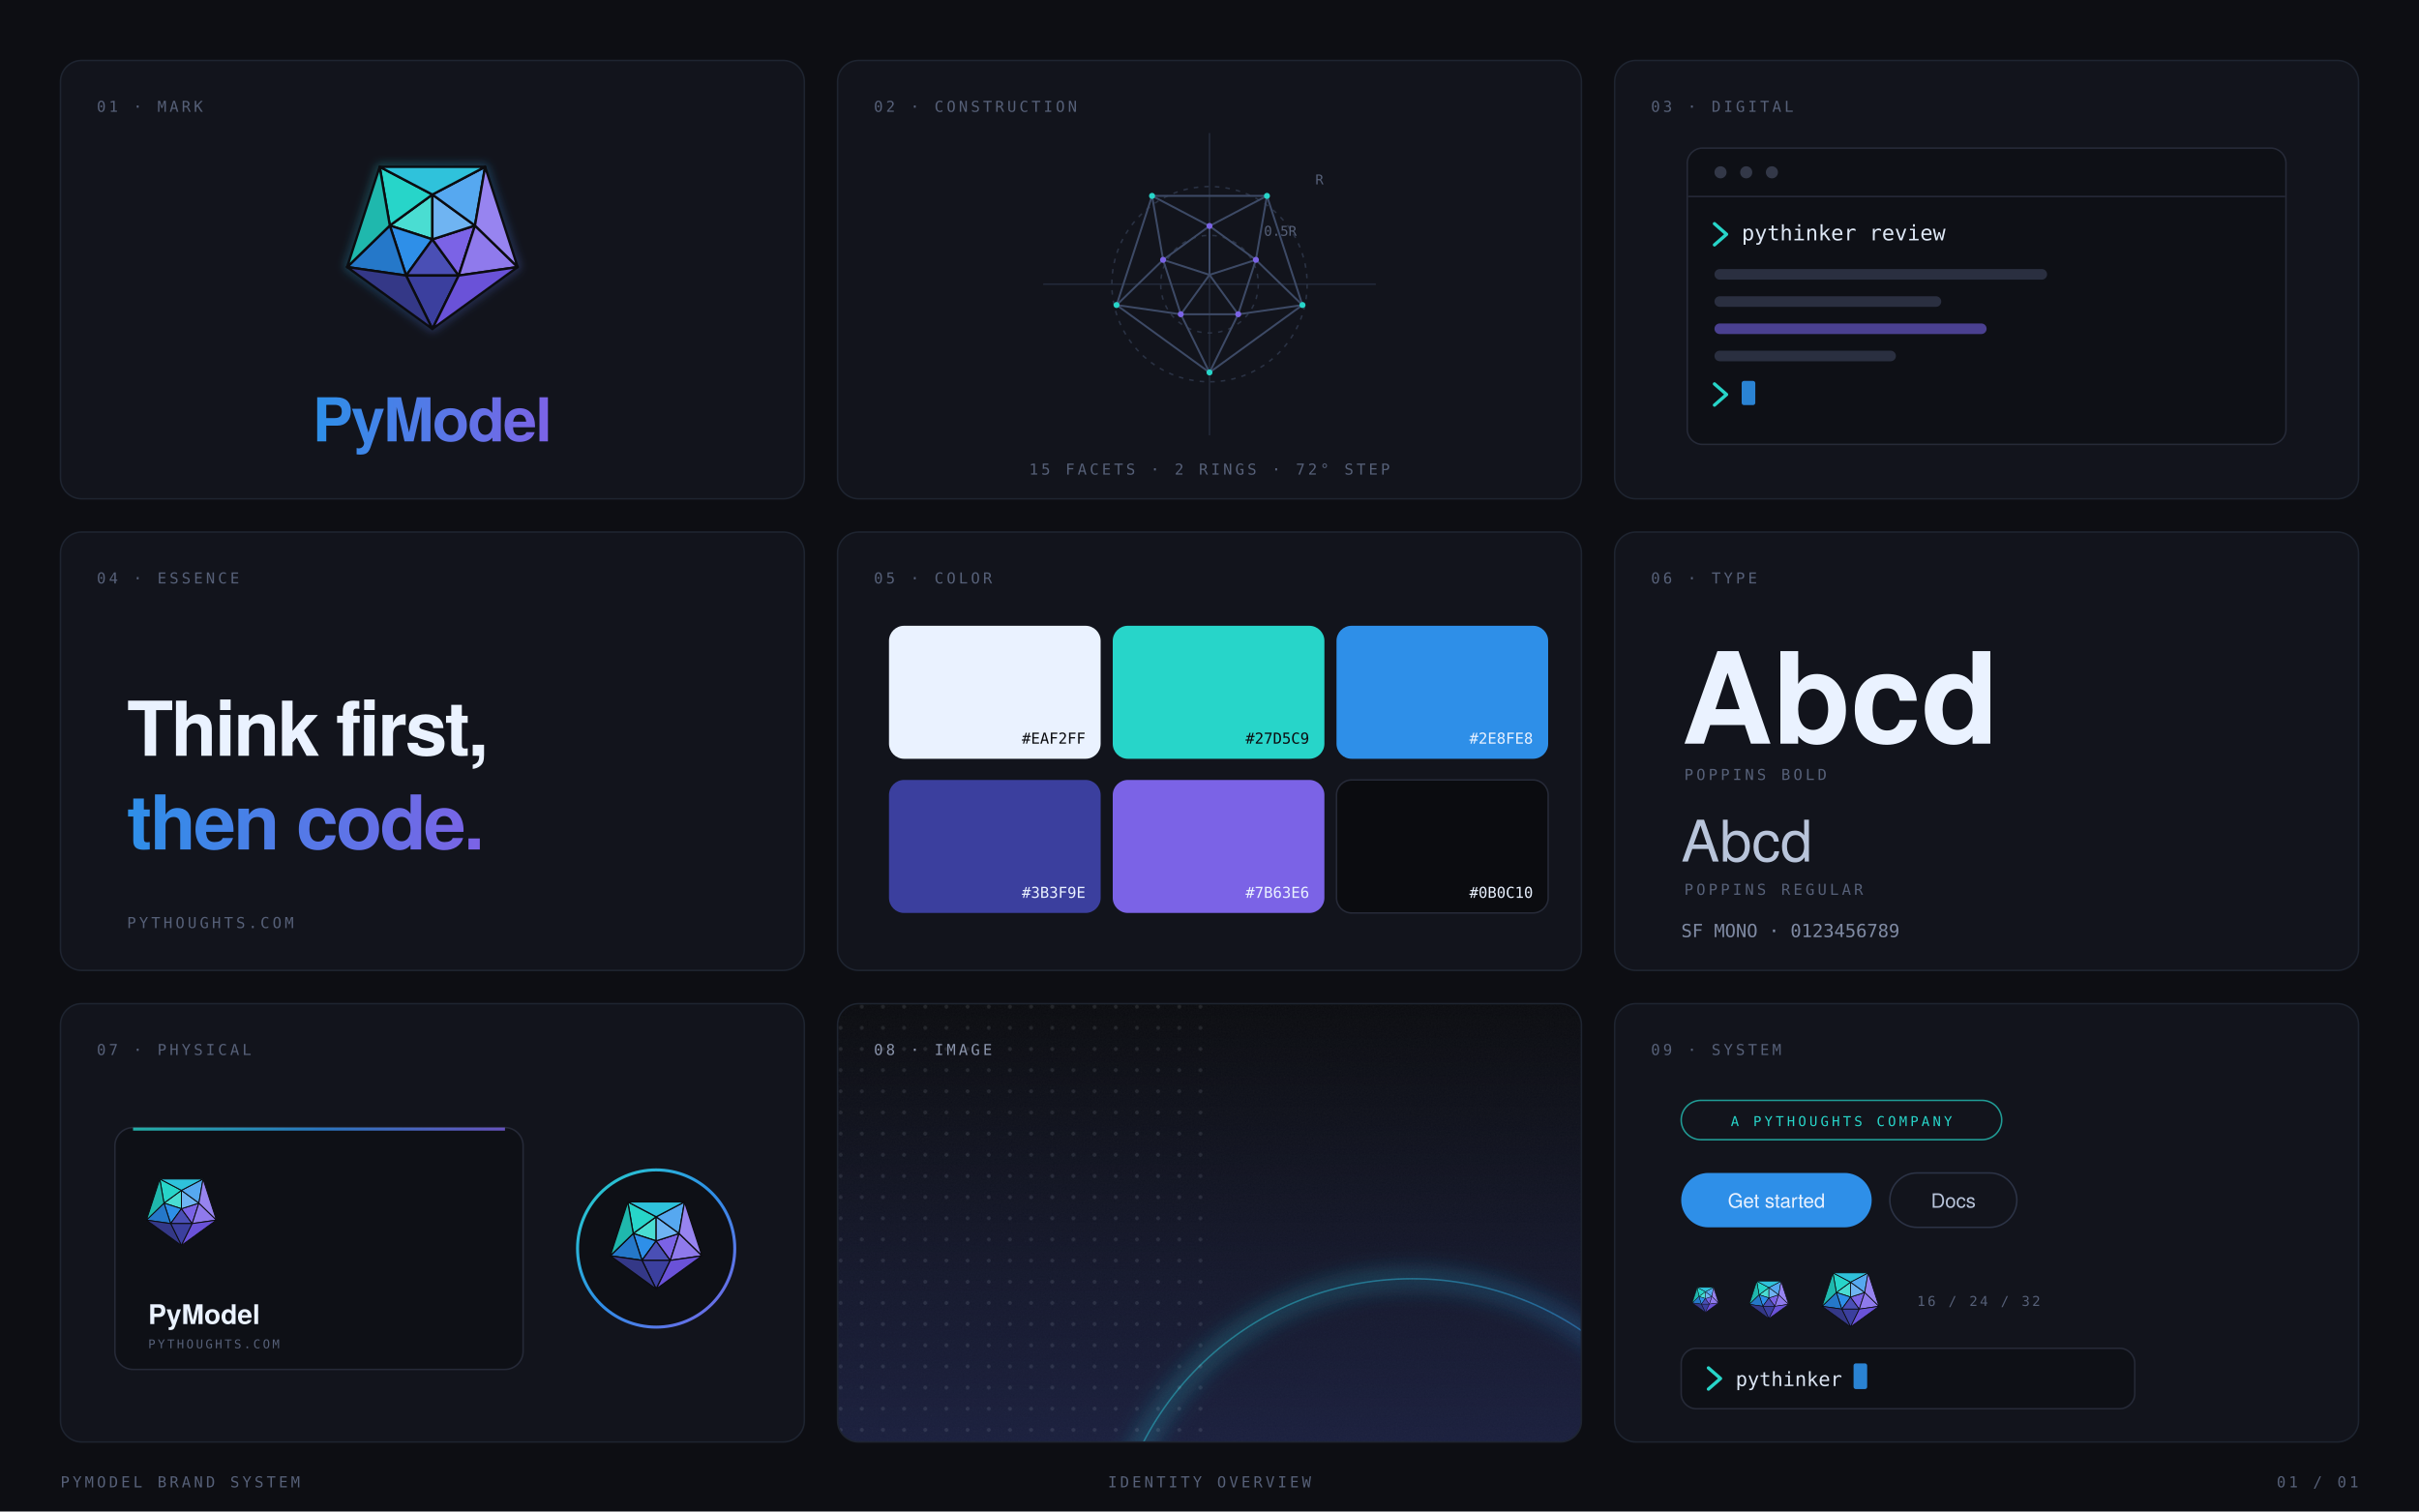
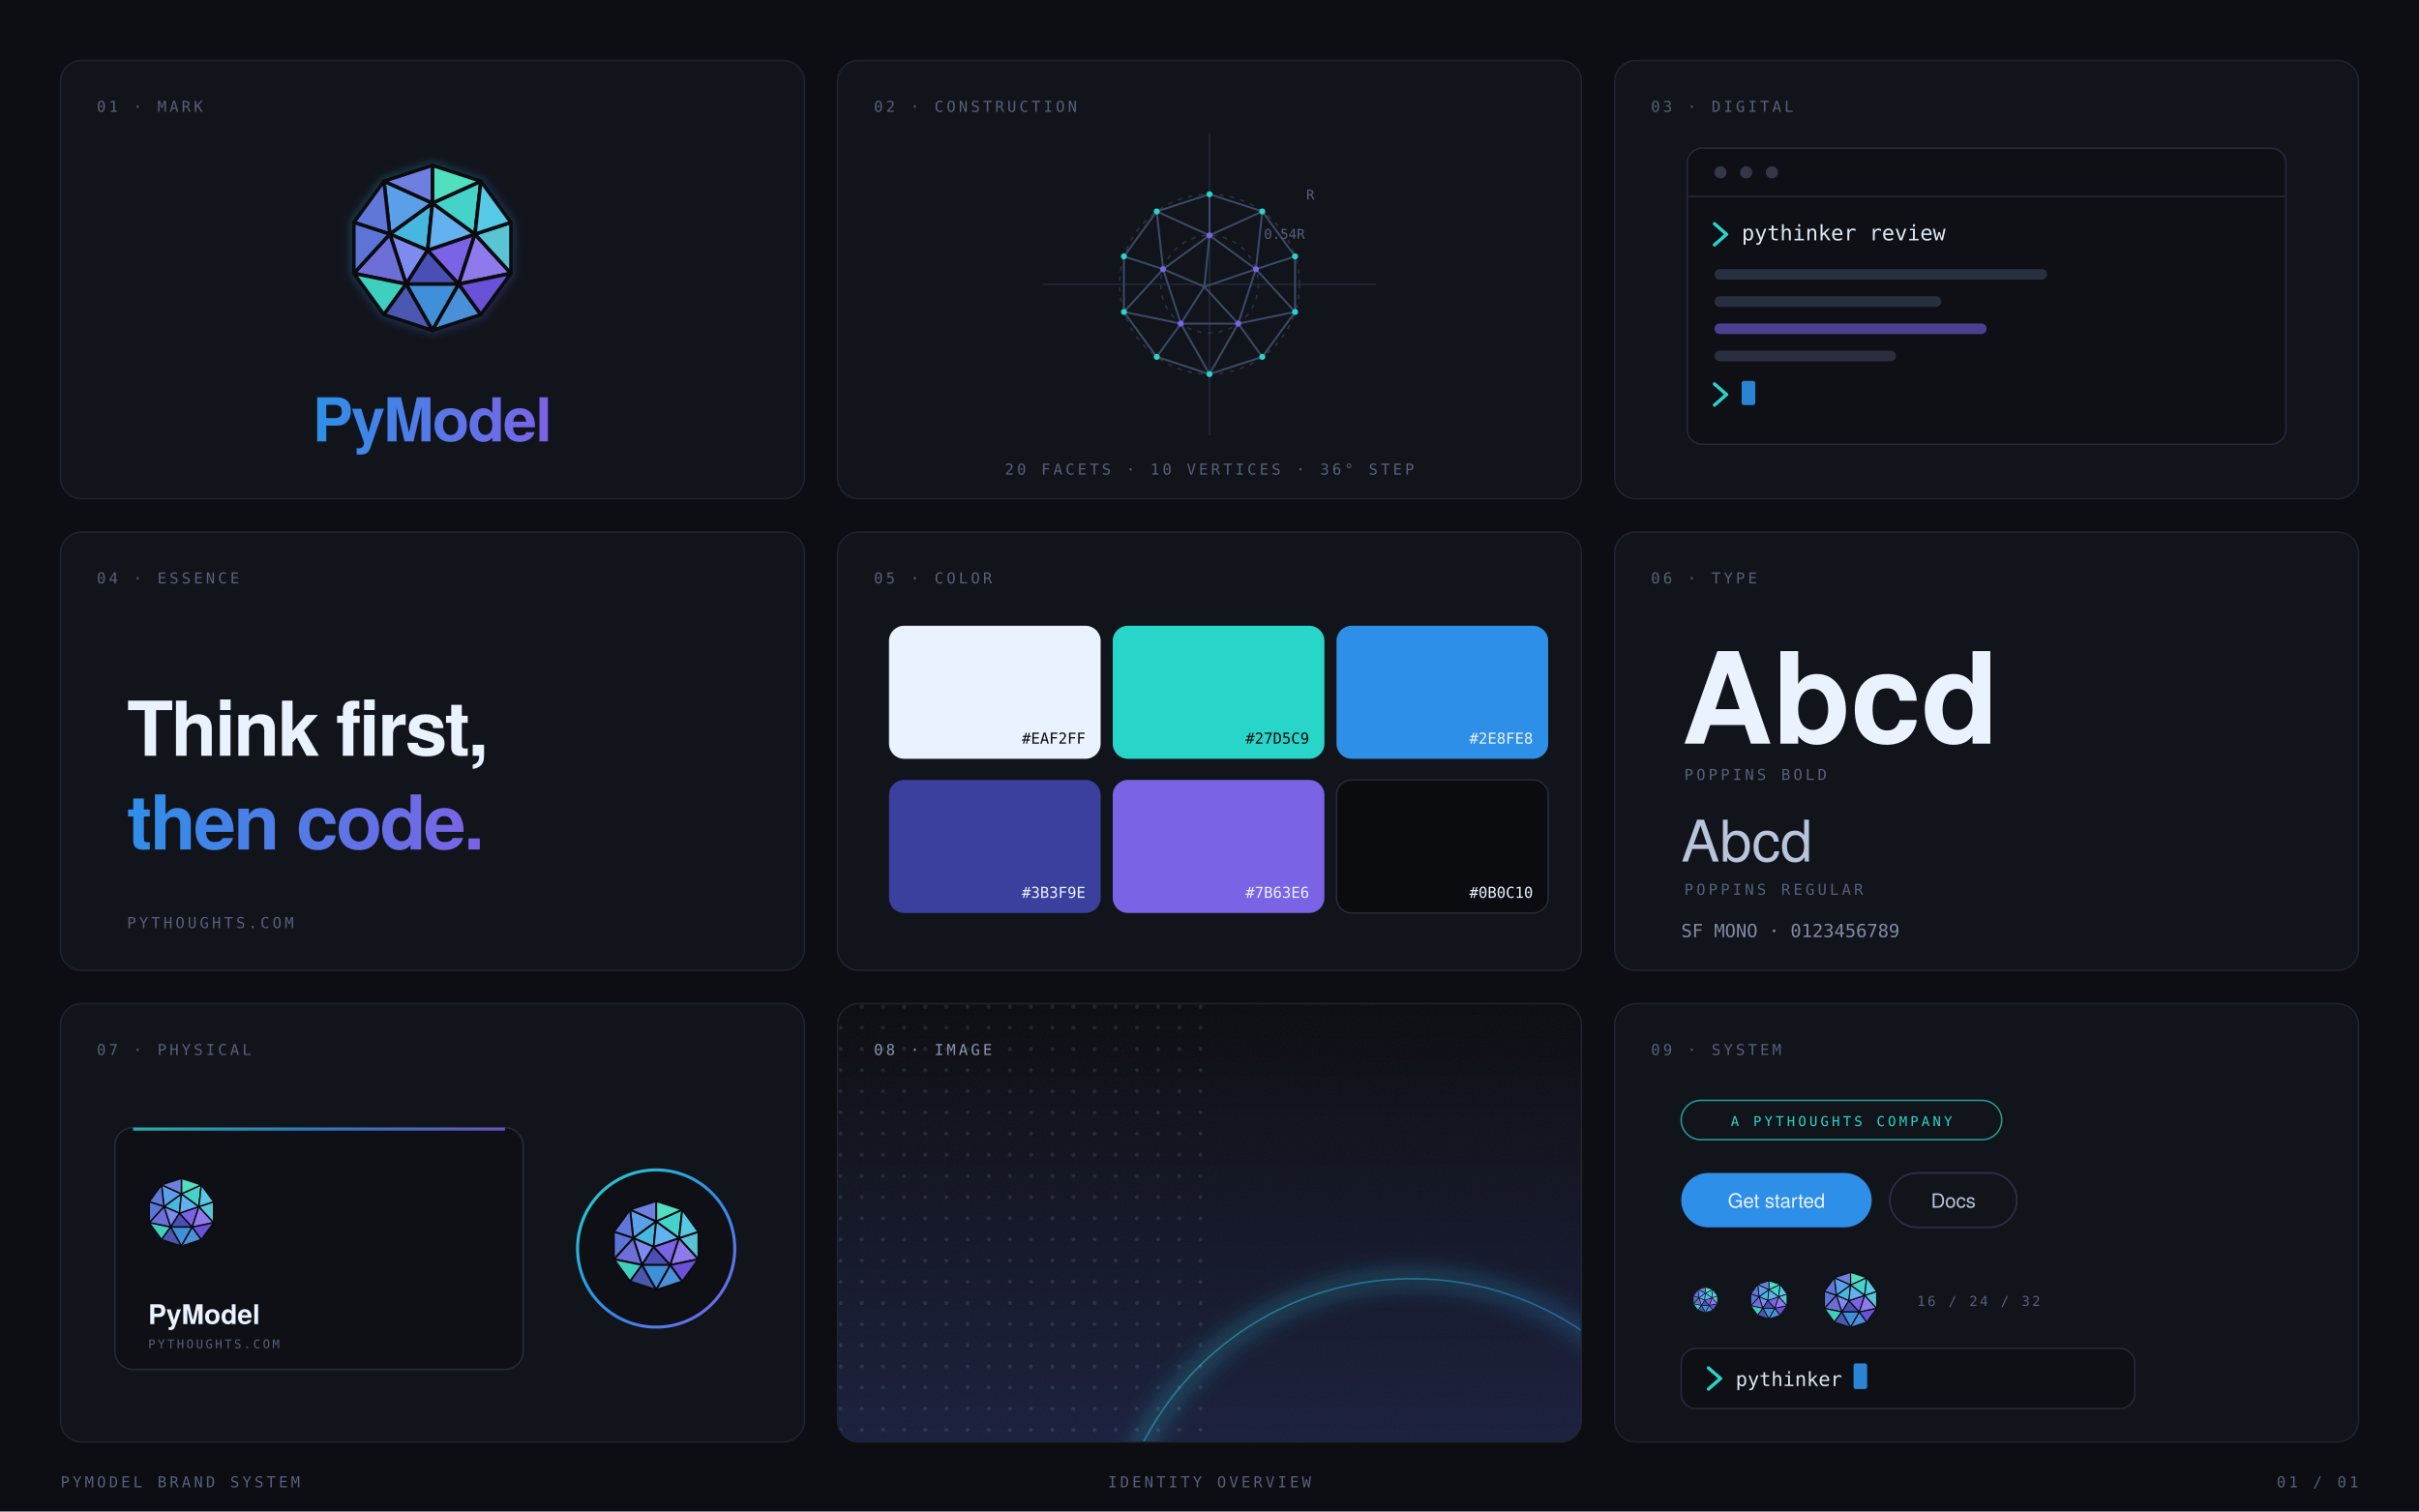
<svg xmlns="http://www.w3.org/2000/svg" xmlns:xlink="http://www.w3.org/1999/xlink" viewBox="0 0 1600 1000" role="img" aria-labelledby="title desc">
  <defs>
    <linearGradient id="word" x1="0" y1="0" x2="1" y2="0">
      <stop offset="0" stop-color="#2e8fe8" />
      <stop offset="1" stop-color="#7b63e6" />
    </linearGradient>
    <linearGradient id="rimG" x1="0" y1="0" x2="1" y2="1">
      <stop offset="0" stop-color="#27d5c9" />
      <stop offset="0.5" stop-color="#2e8fe8" />
      <stop offset="1" stop-color="#7b63e6" />
    </linearGradient>
    <linearGradient id="hairG" x1="0" y1="0" x2="1" y2="0">
      <stop offset="0" stop-color="#27d5c9" />
      <stop offset="0.5" stop-color="#2e8fe8" />
      <stop offset="1" stop-color="#7b63e6" />
    </linearGradient>
    <linearGradient id="skyG" x1="0" y1="0" x2="0" y2="1">
      <stop offset="0" stop-color="#0b0c10" />
      <stop offset="1" stop-color="#1a1f3d" />
    </linearGradient>
    <filter id="soft" x="-40%" y="-40%" width="180%" height="180%">
      <feGaussianBlur stdDeviation="4" />
    </filter>
    <filter id="soft8" x="-60%" y="-60%" width="220%" height="220%">
      <feGaussianBlur stdDeviation="8" />
    </filter>
    <filter id="grain" x="0" y="0" width="100%" height="100%">
      <feTurbulence type="fractalNoise" baseFrequency="0.9" numOctaves="2" stitchTiles="stitch" />
      <feColorMatrix type="saturate" values="0" />
      <feComponentTransfer>
        <feFuncA type="linear" slope="0.04" intercept="0" />
      </feComponentTransfer>
      <feComposite operator="in" in2="SourceGraphic" />
    </filter>
    <pattern id="halftone" width="14" height="14" patternUnits="userSpaceOnUse">
      <circle cx="2" cy="2" r="1.3" fill="#eaf2ff" opacity="0.10" />
    </pattern>
-     <g id="mk" stroke="#0b0c10" stroke-width="2" stroke-linejoin="round">
-       <polygon points="0,-7.25 0,-45.25 -36.1,-18.95" fill="#4addd2" />
-       <polygon points="0,-7.25 -36.1,-18.95 -22.3,23.45" fill="#2e8fe8" />
-       <polygon points="0,-7.25 -22.3,23.45 22.3,23.45" fill="#4a4fb5" />
-       <polygon points="0,-7.25 22.3,23.45 36.1,-18.95" fill="#7b63e6" />
-       <polygon points="0,-7.25 36.1,-18.95 0,-45.25" fill="#6fb4f2" />
-       <polygon points="0,-45.25 -44.7,-68.75 -36.1,-18.95" fill="#27d5c9" />
-       <polygon points="-36.1,-18.95 -72.3,16.25 -22.3,23.45" fill="#2578c9" />
-       <polygon points="-22.3,23.45 0,68.75 22.3,23.45" fill="#3b3f9e" />
-       <polygon points="22.3,23.45 72.3,16.25 36.1,-18.95" fill="#8f7aec" />
-       <polygon points="36.1,-18.95 44.7,-68.75 0,-45.25" fill="#56a8f0" />
-       <polygon points="-44.7,-68.75 -36.1,-18.95 -72.3,16.25" fill="#1fb8ad" />
-       <polygon points="-72.3,16.25 -22.3,23.45 0,68.75" fill="#343887" />
-       <polygon points="0,68.75 22.3,23.45 72.3,16.25" fill="#6a52d8" />
-       <polygon points="72.3,16.25 36.1,-18.95 44.7,-68.75" fill="#9784f0" />
-       <polygon points="44.7,-68.75 0,-45.25 -44.7,-68.75" fill="#2fc2db" />
-     </g>
-     <polygon id="hull" points="-44.7,-68.75 44.7,-68.75 72.3,16.25 0,68.75 -72.3,16.25" />
+     <g id="mk" stroke="#0b0c10" stroke-width="3" stroke-linejoin="round">
+       <polygon points="-4,2 0,-38 -36.1,-11.7" fill="#46b8e0" />
+       <polygon points="-4,2 -36.1,-11.7 -22.3,30.7" fill="#7d8bf0" />
+       <polygon points="-4,2 -22.3,30.7 22.3,30.7" fill="#4a4fb5" />
+       <polygon points="-4,2 22.3,30.7 36.1,-11.7" fill="#7b63e6" />
+       <polygon points="-4,2 36.1,-11.7 0,-38" fill="#64b1f0" />
+       <polygon points="0,-38 -36.1,-11.7 -41.1,-56.6" fill="#5a9fe8" />
+       <polygon points="-36.1,-11.7 -22.3,30.7 -66.6,21.6" fill="#6d6fd6" />
+       <polygon points="-22.3,30.7 22.3,30.7 0,70" fill="#3f8fd9" />
+       <polygon points="22.3,30.7 36.1,-11.7 66.6,21.6" fill="#8f7aec" />
+       <polygon points="36.1,-11.7 0,-38 41.1,-56.6" fill="#45d3c9" />
+       <polygon points="0,-38 41.1,-56.6 0,-70" fill="#52dfc0" />
+       <polygon points="0,-38 0,-70 -41.1,-56.6" fill="#6f7fe0" />
+       <polygon points="-36.1,-11.7 -41.1,-56.6 -66.6,-21.6" fill="#6076d8" />
+       <polygon points="-36.1,-11.7 -66.6,-21.6 -66.6,21.6" fill="#5b74d6" />
+       <polygon points="-22.3,30.7 -66.6,21.6 -41.1,56.6" fill="#3ecfbf" />
+       <polygon points="-22.3,30.7 -41.1,56.6 0,70" fill="#4b57b0" />
+       <polygon points="22.3,30.7 0,70 41.1,56.6" fill="#4a90d9" />
+       <polygon points="22.3,30.7 41.1,56.6 66.6,21.6" fill="#6a52d8" />
+       <polygon points="36.1,-11.7 66.6,21.6 66.6,-21.6" fill="#58c4d4" />
+       <polygon points="36.1,-11.7 66.6,-21.6 41.1,-56.6" fill="#55c9e6" />
+     </g>
+     <polygon id="hull" points="0,-70 41.1,-56.6 66.6,-21.6 66.6,21.6 41.1,56.6 0,70 -41.1,56.6 -66.6,21.6 -66.6,-21.6 -41.1,-56.6" />
  </defs>
  <rect width="1600" height="1000" fill="#0d0e13" />
  <g transform="translate(40,40)">
    <rect width="492" height="290" rx="14" fill="#12141c" stroke="#1e2430" />
    <text x="24" y="34" font-family="'SF Mono',Menlo,Consolas,monospace" font-size="10" letter-spacing="2" fill="#566078">01 · MARK</text>
    <use xlink:href="#hull" transform="translate(246,124) scale(0.78)" fill="none" stroke="url(#rimG)" stroke-width="3" stroke-linejoin="round" filter="url(#soft)" opacity="0.6" />
    <use xlink:href="#mk" transform="translate(246,124) scale(0.78)" />
    <text x="246" y="252" text-anchor="middle" font-family="'Poppins','Avenir Next','Helvetica Neue',sans-serif" font-size="40" font-weight="700" letter-spacing="-1" fill="url(#word)">PyModel</text>
  </g>
  <g transform="translate(554,40)">
    <rect width="492" height="290" rx="14" fill="#12141c" stroke="#1e2430" />
    <text x="24" y="34" font-family="'SF Mono',Menlo,Consolas,monospace" font-size="10" letter-spacing="2" fill="#566078">02 · CONSTRUCTION</text>
    <g transform="translate(246,148)">
      <line x1="-110" y1="0" x2="110" y2="0" stroke="#222a3a" />
      <line x1="0" y1="-100" x2="0" y2="100" stroke="#222a3a" />
-       <circle r="64.6" fill="none" stroke="#2a3244" stroke-dasharray="3 4" />
+       <circle r="59.5" fill="none" stroke="#2a3244" stroke-dasharray="3 4" />
      <circle r="32.3" fill="none" stroke="#2a3244" stroke-dasharray="3 4" />
      <g transform="scale(0.85)" fill="none" stroke="#3d4a66" stroke-width="1.5" stroke-linejoin="round">
        <use xlink:href="#hull" />
-         <polygon points="0,-45.25 36.1,-18.95 22.3,23.45 -22.3,23.45 -36.1,-18.95" />
-         <path d="M0,-7.25 L0,-45.25 M0,-7.25 L-36.1,-18.95 M0,-7.25 L-22.3,23.45 M0,-7.25 L22.3,23.45 M0,-7.25 L36.1,-18.95" />
-         <path d="M0,-45.25 L-44.7,-68.75 M0,-45.25 L44.7,-68.75 M-36.1,-18.95 L-44.7,-68.75 M-36.1,-18.95 L-72.3,16.25 M-22.3,23.45 L-72.3,16.25 M-22.3,23.45 L0,68.75 M22.3,23.45 L0,68.75 M22.3,23.45 L72.3,16.25 M36.1,-18.95 L72.3,16.25 M36.1,-18.95 L44.7,-68.75" />
+         <polygon points="0,-38 36.1,-11.7 22.3,30.7 -22.3,30.7 -36.1,-11.7" />
+         <path d="M-4,2 L0,-38 M-4,2 L-36.1,-11.7 M-4,2 L-22.3,30.7 M-4,2 L22.3,30.7 M-4,2 L36.1,-11.7" />
+         <path d="M0,-38 L-41.1,-56.6 M0,-38 L0,-70 M0,-38 L41.1,-56.6 M-36.1,-11.7 L-41.1,-56.6 M-36.1,-11.7 L-66.6,-21.6 M-36.1,-11.7 L-66.6,21.6 M-22.3,30.7 L-66.6,21.6 M-22.3,30.7 L-41.1,56.6 M-22.3,30.7 L0,70 M22.3,30.7 L0,70 M22.3,30.7 L41.1,56.6 M22.3,30.7 L66.6,21.6 M36.1,-11.7 L66.6,21.6 M36.1,-11.7 L66.6,-21.6 M36.1,-11.7 L41.1,-56.6" />
      </g>
      <g fill="#27d5c9">
-         <circle cx="-38" cy="-58.4" r="2" />
-         <circle cx="38" cy="-58.4" r="2" />
-         <circle cx="61.5" cy="13.8" r="2" />
-         <circle cx="0" cy="58.4" r="2" />
-         <circle cx="-61.5" cy="13.8" r="2" />
+         <circle cx="0" cy="-59.5" r="2" />
+         <circle cx="34.9" cy="-48.1" r="2" />
+         <circle cx="56.6" cy="-18.4" r="2" />
+         <circle cx="56.6" cy="18.4" r="2" />
+         <circle cx="34.9" cy="48.1" r="2" />
+         <circle cx="0" cy="59.5" r="2" />
+         <circle cx="-34.9" cy="48.1" r="2" />
+         <circle cx="-56.6" cy="18.4" r="2" />
+         <circle cx="-56.6" cy="-18.4" r="2" />
+         <circle cx="-34.9" cy="-48.1" r="2" />
      </g>
      <g fill="#7b63e6">
-         <circle cx="0" cy="-38.5" r="2" />
-         <circle cx="-30.7" cy="-16.1" r="2" />
-         <circle cx="-19" cy="19.9" r="2" />
-         <circle cx="19" cy="19.9" r="2" />
-         <circle cx="30.7" cy="-16.1" r="2" />
+         <circle cx="0" cy="-32.3" r="2" />
+         <circle cx="-30.7" cy="-9.9" r="2" />
+         <circle cx="-19" cy="26.1" r="2" />
+         <circle cx="19" cy="26.1" r="2" />
+         <circle cx="30.7" cy="-9.9" r="2" />
      </g>
-       <text x="70" y="-66" font-family="'SF Mono',Menlo,Consolas,monospace" font-size="9" fill="#566078">R</text>
-       <text x="36" y="-32" font-family="'SF Mono',Menlo,Consolas,monospace" font-size="9" fill="#566078">0.5R</text>
-     </g>
-     <text x="246" y="274" text-anchor="middle" font-family="'SF Mono',Menlo,Consolas,monospace" font-size="10" letter-spacing="2" fill="#566078">15 FACETS · 2 RINGS · 72° STEP</text>
+       <text x="64" y="-56" font-family="'SF Mono',Menlo,Consolas,monospace" font-size="9" fill="#566078">R</text>
+       <text x="36" y="-30" font-family="'SF Mono',Menlo,Consolas,monospace" font-size="9" fill="#566078">0.54R</text>
+     </g>
+     <text x="246" y="274" text-anchor="middle" font-family="'SF Mono',Menlo,Consolas,monospace" font-size="10" letter-spacing="2" fill="#566078">20 FACETS · 10 VERTICES · 36° STEP</text>
  </g>
  <g transform="translate(1068,40)">
    <rect width="492" height="290" rx="14" fill="#12141c" stroke="#1e2430" />
    <text x="24" y="34" font-family="'SF Mono',Menlo,Consolas,monospace" font-size="10" letter-spacing="2" fill="#566078">03 · DIGITAL</text>
    <rect x="48" y="58" width="396" height="196" rx="10" fill="#0e1016" stroke="#262a38" />
    <line x1="48.5" y1="90" x2="443.5" y2="90" stroke="#262a38" />
    <circle cx="70" cy="74" r="4" fill="#333848" />
    <circle cx="87" cy="74" r="4" fill="#333848" />
    <circle cx="104" cy="74" r="4" fill="#333848" />
    <path d="M 66 108 L 74 115 L 66 122" fill="none" stroke="#27d5c9" stroke-width="2.2" stroke-linecap="round" stroke-linejoin="round" />
    <text x="84" y="119" font-family="'SF Mono',Menlo,Consolas,monospace" font-size="14" fill="#dde7f5">pythinker review</text>
    <rect x="66" y="138" width="220" height="7" rx="3.5" fill="#2a2f40" />
    <rect x="66" y="156" width="150" height="7" rx="3.5" fill="#2a2f40" />
    <rect x="66" y="174" width="180" height="7" rx="3.5" fill="#4a4090" />
    <rect x="66" y="192" width="120" height="7" rx="3.5" fill="#2a2f40" />
    <path d="M 66 214 L 74 221 L 66 228" fill="none" stroke="#27d5c9" stroke-width="2.2" stroke-linecap="round" stroke-linejoin="round" />
    <rect x="84" y="212" width="9" height="16" rx="1.5" fill="#2e8fe8" opacity="0.9" />
  </g>
  <g transform="translate(40,352)">
    <rect width="492" height="290" rx="14" fill="#12141c" stroke="#1e2430" />
    <text x="24" y="34" font-family="'SF Mono',Menlo,Consolas,monospace" font-size="10" letter-spacing="2" fill="#566078">04 · ESSENCE</text>
    <text x="44" y="148" font-family="'Poppins','Avenir Next','Helvetica Neue',sans-serif" font-size="50" font-weight="700" letter-spacing="-1.5" fill="#eaf2ff">Think first,</text>
    <text x="44" y="210" font-family="'Poppins','Avenir Next','Helvetica Neue',sans-serif" font-size="50" font-weight="700" letter-spacing="-1.5" fill="url(#word)">then code.</text>
    <text x="44" y="262" font-family="'SF Mono',Menlo,Consolas,monospace" font-size="10" letter-spacing="2" fill="#566078">PYTHOUGHTS.COM</text>
  </g>
  <g transform="translate(554,352)">
    <rect width="492" height="290" rx="14" fill="#12141c" stroke="#1e2430" />
    <text x="24" y="34" font-family="'SF Mono',Menlo,Consolas,monospace" font-size="10" letter-spacing="2" fill="#566078">05 · COLOR</text>
    <g font-family="'SF Mono',Menlo,Consolas,monospace" font-size="10">
      <rect x="34" y="62" width="140" height="88" rx="10" fill="#eaf2ff" />
      <text x="164" y="140" text-anchor="end" fill="#0b0c10">#EAF2FF</text>
      <rect x="182" y="62" width="140" height="88" rx="10" fill="#27d5c9" />
      <text x="312" y="140" text-anchor="end" fill="#0b0c10">#27D5C9</text>
      <rect x="330" y="62" width="140" height="88" rx="10" fill="#2e8fe8" />
      <text x="460" y="140" text-anchor="end" fill="#eaf2ff">#2E8FE8</text>
      <rect x="34" y="164" width="140" height="88" rx="10" fill="#3b3f9e" />
      <text x="164" y="242" text-anchor="end" fill="#eaf2ff">#3B3F9E</text>
      <rect x="182" y="164" width="140" height="88" rx="10" fill="#7b63e6" />
      <text x="312" y="242" text-anchor="end" fill="#eaf2ff">#7B63E6</text>
      <rect x="330" y="164" width="140" height="88" rx="10" fill="#0b0c10" stroke="#262a38" />
      <text x="460" y="242" text-anchor="end" fill="#eaf2ff">#0B0C10</text>
    </g>
  </g>
  <g transform="translate(1068,352)">
    <rect width="492" height="290" rx="14" fill="#12141c" stroke="#1e2430" />
    <text x="24" y="34" font-family="'SF Mono',Menlo,Consolas,monospace" font-size="10" letter-spacing="2" fill="#566078">06 · TYPE</text>
    <text x="44" y="140" font-family="'Poppins','Avenir Next','Helvetica Neue',sans-serif" font-size="84" font-weight="700" fill="#eaf2ff">Abcd</text>
    <text x="46" y="164" font-family="'SF Mono',Menlo,Consolas,monospace" font-size="10" letter-spacing="2" fill="#566078">POPPINS BOLD</text>
    <text x="44" y="218" font-family="'Poppins','Avenir Next','Helvetica Neue',sans-serif" font-size="38" font-weight="400" fill="#b8c4da">Abcd</text>
    <text x="46" y="240" font-family="'SF Mono',Menlo,Consolas,monospace" font-size="10" letter-spacing="2" fill="#566078">POPPINS REGULAR</text>
    <text x="44" y="268" font-family="'SF Mono',Menlo,Consolas,monospace" font-size="12" fill="#7f8aa3">SF MONO · 0123456789</text>
  </g>
  <g transform="translate(40,664)">
    <rect width="492" height="290" rx="14" fill="#12141c" stroke="#1e2430" />
    <text x="24" y="34" font-family="'SF Mono',Menlo,Consolas,monospace" font-size="10" letter-spacing="2" fill="#566078">07 · PHYSICAL</text>
    <rect x="36" y="82" width="270" height="160" rx="12" fill="#0e1016" stroke="#262a38" />
    <rect x="48" y="82" width="246" height="2" fill="url(#hairG)" opacity="0.8" />
    <use xlink:href="#mk" transform="translate(80,138) scale(0.32)" />
    <text x="58" y="212" font-family="'Poppins','Avenir Next','Helvetica Neue',sans-serif" font-size="18" font-weight="700" fill="#eaf2ff">PyModel</text>
    <text x="58" y="228" font-family="'SF Mono',Menlo,Consolas,monospace" font-size="8" letter-spacing="1.5" fill="#566078">PYTHOUGHTS.COM</text>
    <circle cx="394" cy="162" r="52" fill="#0e1016" stroke="url(#rimG)" stroke-width="2" />
    <use xlink:href="#mk" transform="translate(394,160) scale(0.42)" />
  </g>
  <g transform="translate(554,664)">
    <clipPath id="p8clip">
      <rect width="492" height="290" rx="14" />
    </clipPath>
    <g clip-path="url(#p8clip)">
      <rect width="492" height="290" fill="url(#skyG)" />
      <circle cx="380" cy="382" r="200" fill="none" stroke="url(#rimG)" stroke-width="4" filter="url(#soft8)" opacity="0.85" />
      <circle cx="380" cy="382" r="200" fill="none" stroke="url(#rimG)" stroke-width="1" opacity="0.5" />
      <rect width="246" height="290" fill="url(#halftone)" />
      <rect width="492" height="290" fill="#eaf2ff" filter="url(#grain)" />
    </g>
    <rect width="492" height="290" rx="14" fill="none" stroke="#1e2430" />
    <text x="24" y="34" font-family="'SF Mono',Menlo,Consolas,monospace" font-size="10" letter-spacing="2" fill="#8a94ab">08 · IMAGE</text>
  </g>
  <g transform="translate(1068,664)">
    <rect width="492" height="290" rx="14" fill="#12141c" stroke="#1e2430" />
    <text x="24" y="34" font-family="'SF Mono',Menlo,Consolas,monospace" font-size="10" letter-spacing="2" fill="#566078">09 · SYSTEM</text>
    <rect x="44" y="64" width="212" height="26" rx="13" fill="none" stroke="#27d5c9" opacity="0.7" />
    <text x="150" y="81" text-anchor="middle" font-family="'SF Mono',Menlo,Consolas,monospace" font-size="9" letter-spacing="2" fill="#27d5c9">A PYTHOUGHTS COMPANY</text>
    <rect x="44" y="112" width="126" height="36" rx="18" fill="#2e8fe8" />
    <text x="107" y="135" text-anchor="middle" font-family="'Poppins','Avenir Next','Helvetica Neue',sans-serif" font-size="13" font-weight="500" fill="#eaf2ff">Get started</text>
    <rect x="182" y="112" width="84" height="36" rx="18" fill="none" stroke="#2c3346" />
    <text x="224" y="135" text-anchor="middle" font-family="'Poppins','Avenir Next','Helvetica Neue',sans-serif" font-size="13" font-weight="500" fill="#b8c4da">Docs</text>
    <use xlink:href="#mk" transform="translate(60,196) scale(0.12)" />
    <use xlink:href="#mk" transform="translate(102,196) scale(0.18)" />
    <use xlink:href="#mk" transform="translate(156,196) scale(0.26)" />
    <text x="200" y="200" font-family="'SF Mono',Menlo,Consolas,monospace" font-size="9" letter-spacing="1.5" fill="#566078">16 / 24 / 32</text>
    <rect x="44" y="228" width="300" height="40" rx="10" fill="#0e1016" stroke="#262a38" />
    <path d="M 62 241 L 70 248 L 62 255" fill="none" stroke="#27d5c9" stroke-width="2.2" stroke-linecap="round" stroke-linejoin="round" />
    <text x="80" y="253" font-family="'SF Mono',Menlo,Consolas,monospace" font-size="13" fill="#dde7f5">pythinker</text>
    <rect x="158" y="238" width="9" height="17" rx="1.5" fill="#2e8fe8" opacity="0.9" />
  </g>
  <g font-family="'SF Mono',Menlo,Consolas,monospace" font-size="10" letter-spacing="2" fill="#566078">
    <text x="40" y="984">PYMODEL BRAND SYSTEM</text>
    <text x="800" y="984" text-anchor="middle">IDENTITY OVERVIEW</text>
    <text x="1560" y="984" text-anchor="end">01 / 01</text>
  </g>
</svg>
